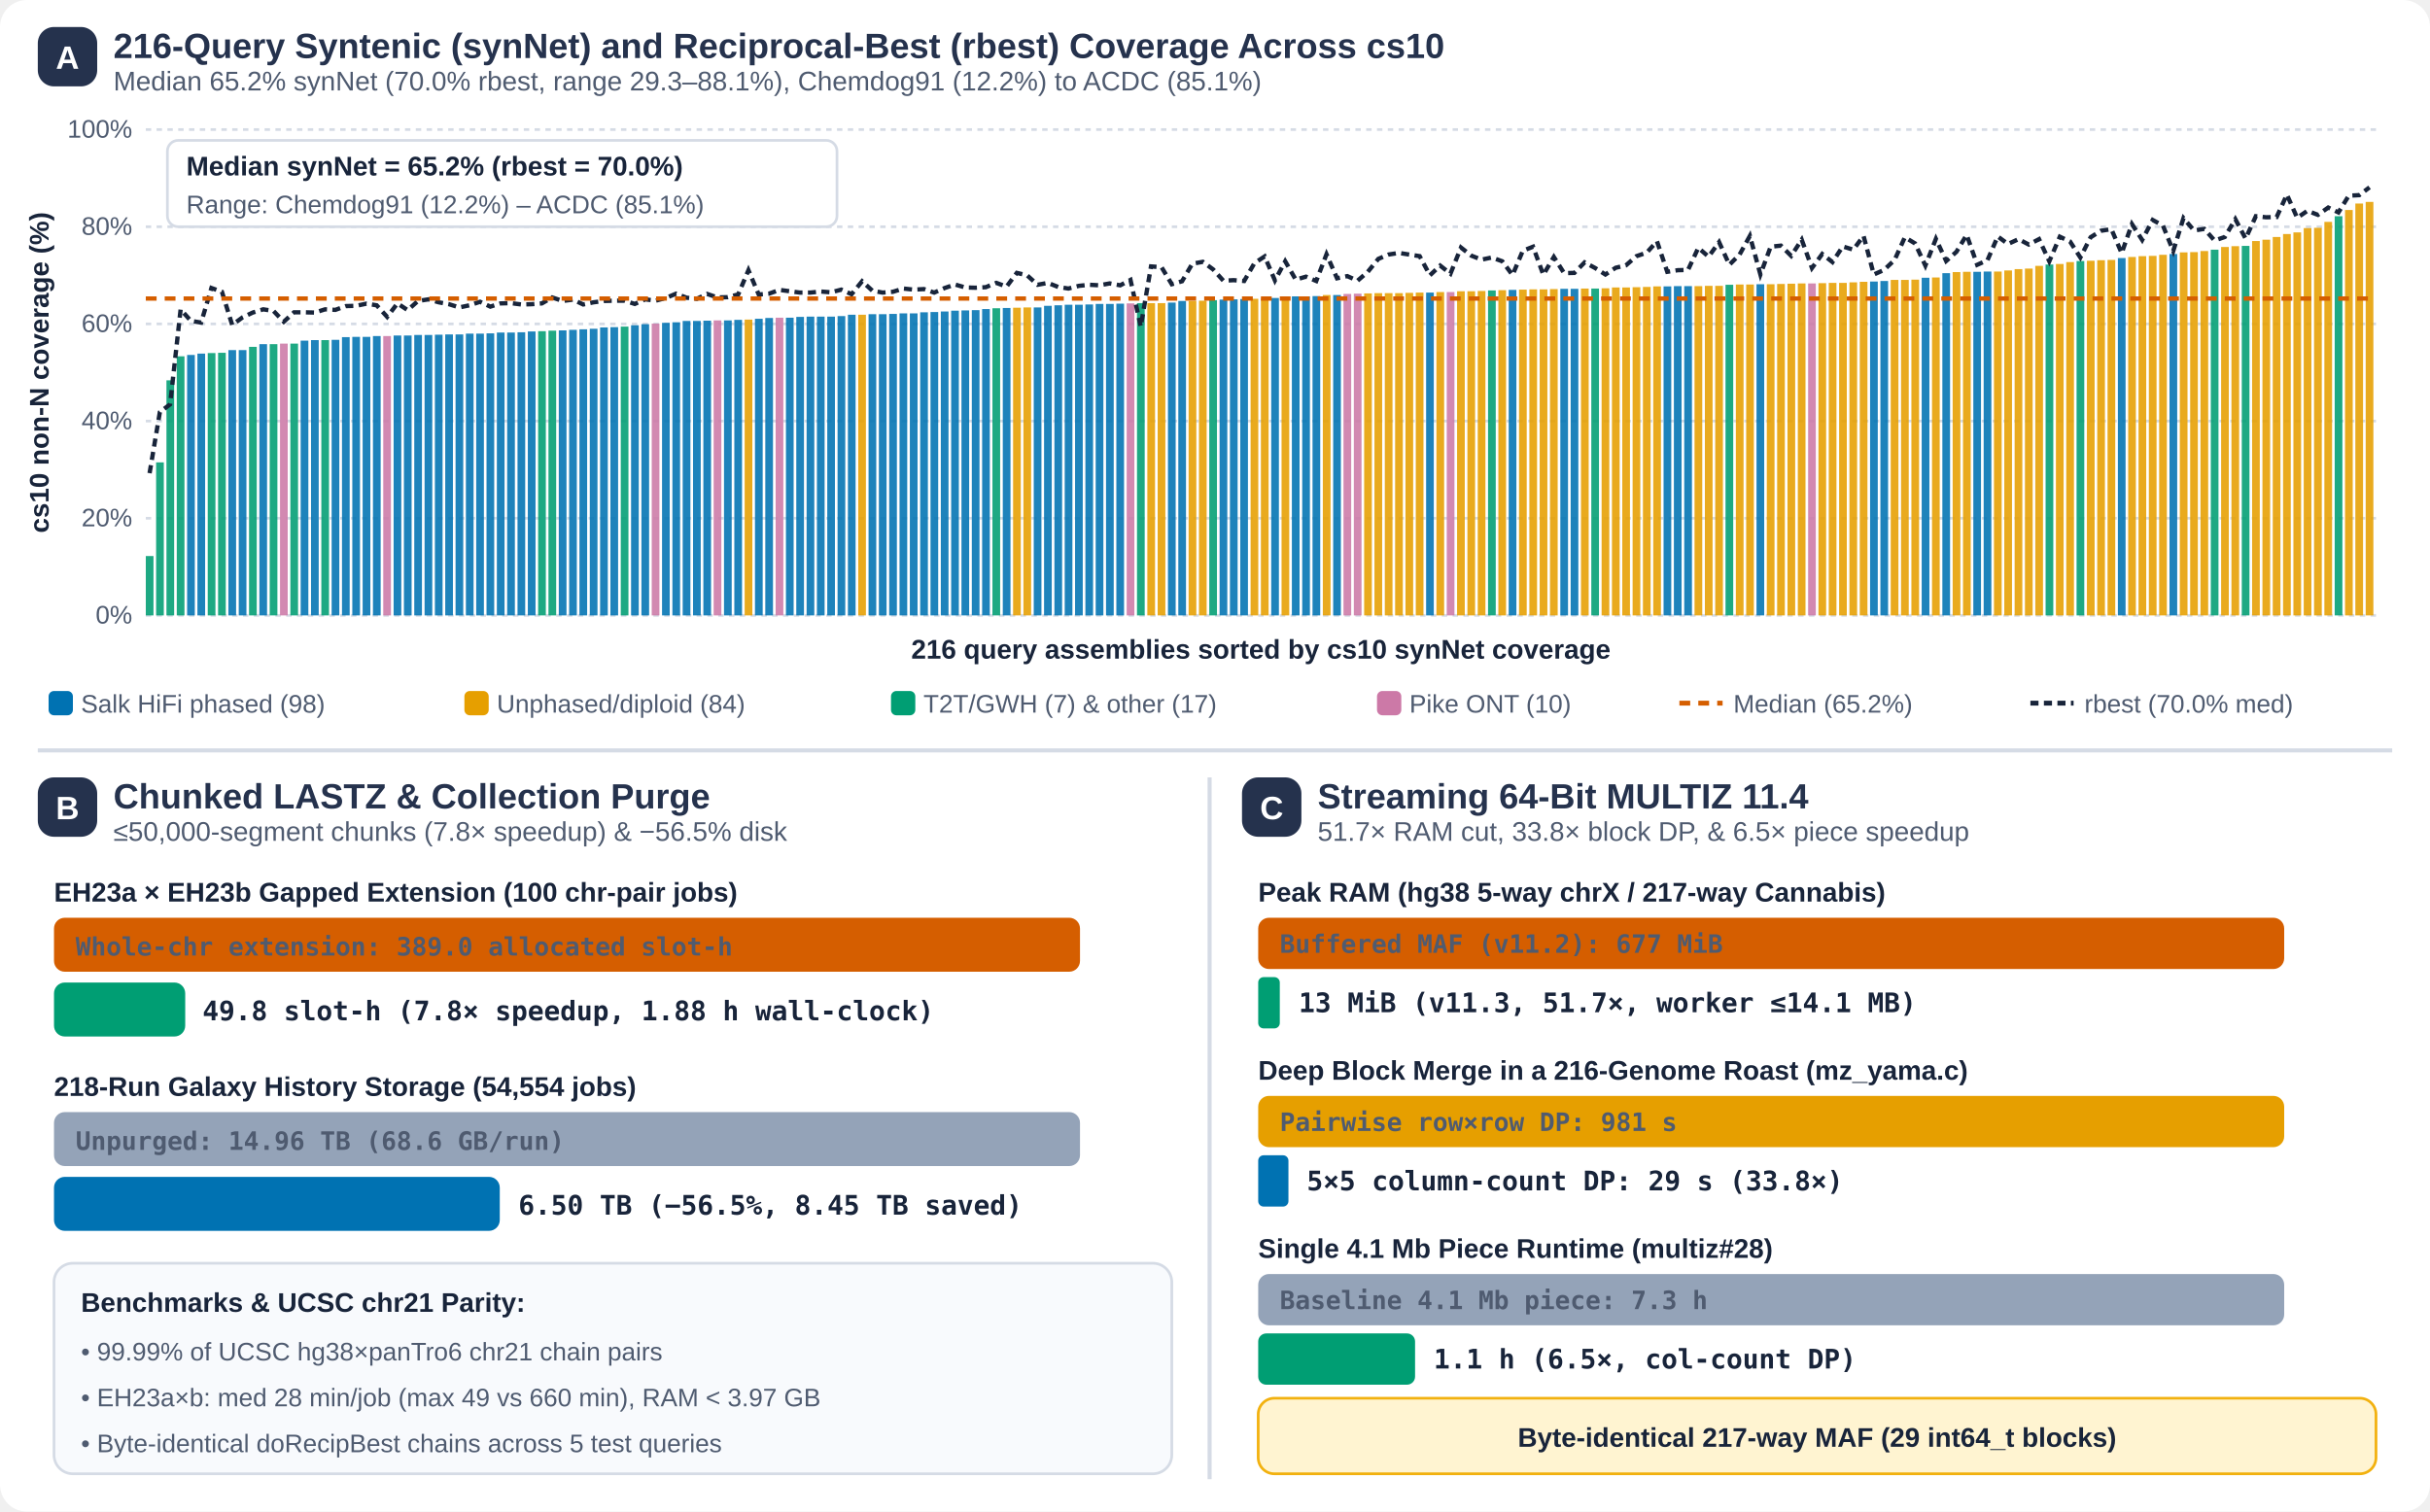
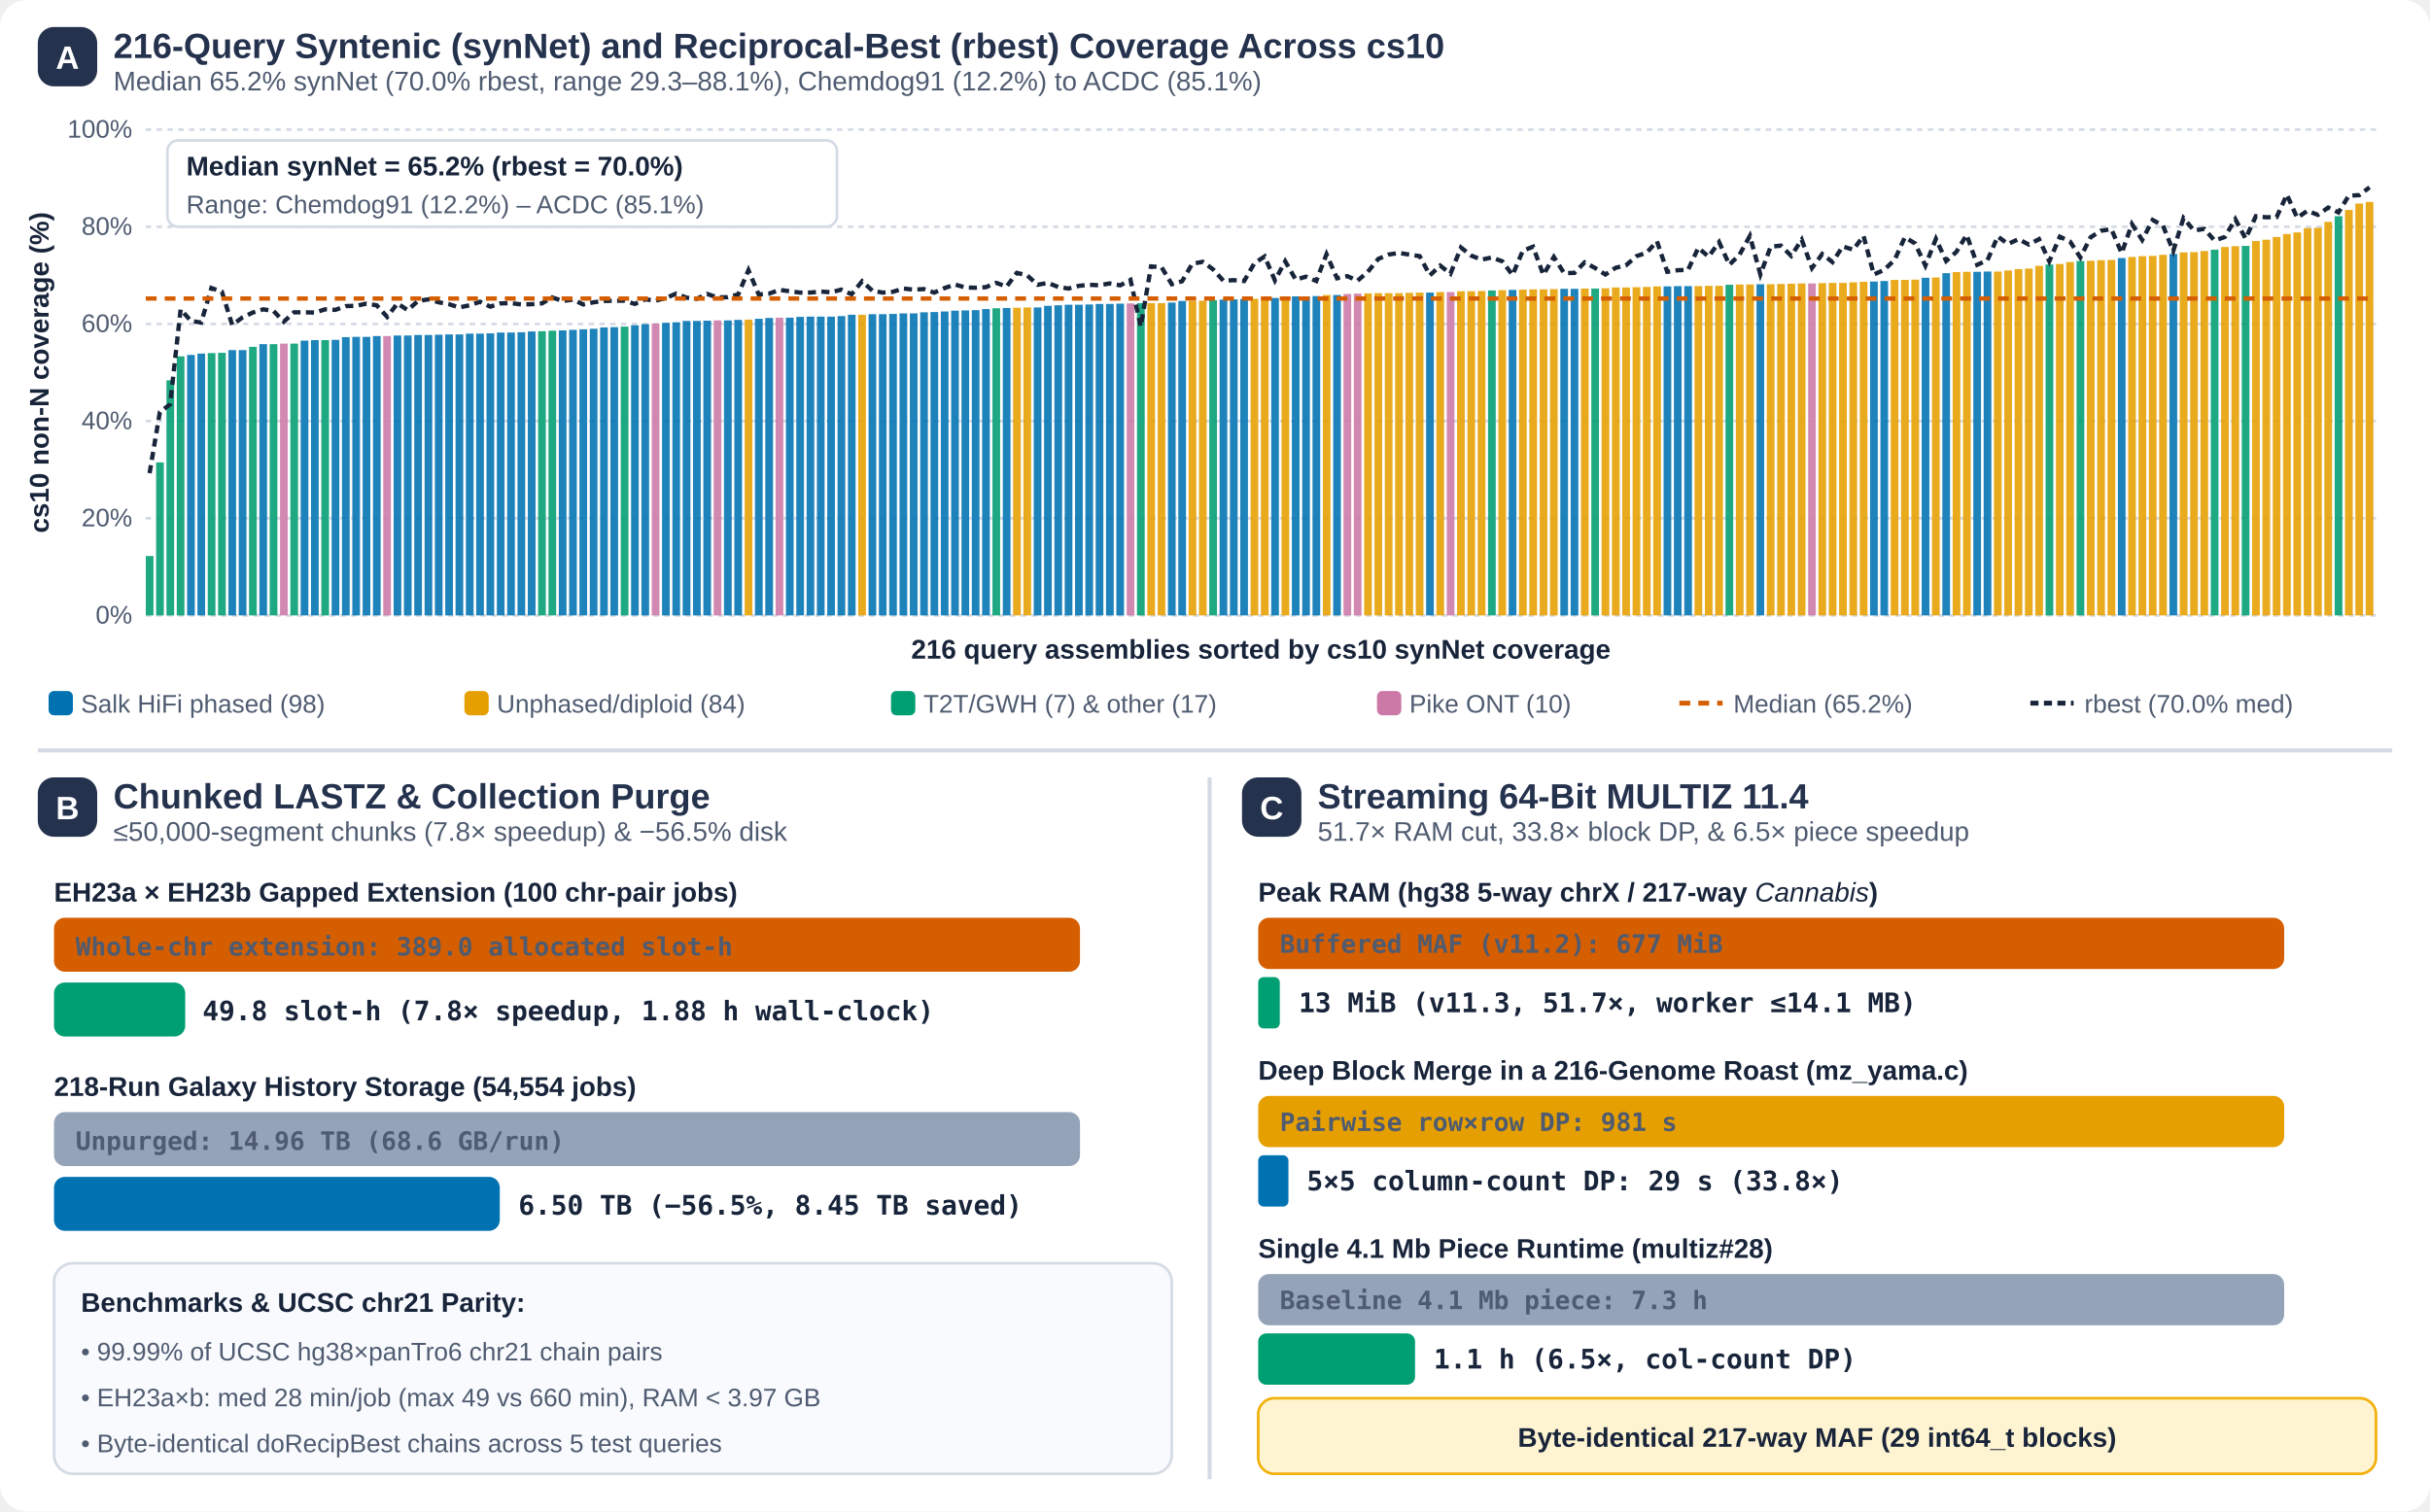
<svg xmlns="http://www.w3.org/2000/svg" viewBox="0 0 900 560" width="100%" height="100%">
  <style>
  text { font-family: "Atkinson Hyperlegible Next", "Helvetica Neue", Arial, sans-serif; fill: #18243a; }
  .mono { font-family: "Atkinson Hyperlegible Mono", "SFMono-Regular", Consolas, monospace; }
  .title { font-size: 13px; font-weight: 800; fill: #25324d; }
  .sub { font-size: 10px; fill: #4f5b70; }
  .lbl { font-size: 10px; font-weight: 600; fill: #18243a; }
  .ax { font-size: 9.4px; fill: #4f5b70; }
  .badge { font-size: 12px; font-weight: 800; fill: #ffffff; }
</style>
  <rect x="0" y="0" width="900" height="560" rx="10" fill="#ffffff" />
  <rect x="14" y="10" width="22" height="22" rx="6" fill="#25324d" />
  <text x="25" y="25.5" text-anchor="middle" class="badge">A</text>
  <text x="42" y="21.5" class="title">216-Query Syntenic (synNet) and Reciprocal-Best (rbest) Coverage Across cs10</text>
  <text x="42" y="33.5" class="sub">Median 65.2% synNet (70.0% rbest, range 29.3–88.1%), Chemdog91 (12.2%) to ACDC (85.1%)</text>
  <line x1="54" y1="228.0" x2="880" y2="228.0" stroke="#d5dbe5" stroke-dasharray="2,2" />
  <text x="49" y="231.0" text-anchor="end" class="ax">0%</text>
  <line x1="54" y1="192.0" x2="880" y2="192.0" stroke="#d5dbe5" stroke-dasharray="2,2" />
  <text x="49" y="195.0" text-anchor="end" class="ax">20%</text>
  <line x1="54" y1="156.0" x2="880" y2="156.0" stroke="#d5dbe5" stroke-dasharray="2,2" />
  <text x="49" y="159.0" text-anchor="end" class="ax">40%</text>
  <line x1="54" y1="120.0" x2="880" y2="120.0" stroke="#d5dbe5" stroke-dasharray="2,2" />
  <text x="49" y="123.0" text-anchor="end" class="ax">60%</text>
  <line x1="54" y1="84.0" x2="880" y2="84.0" stroke="#d5dbe5" stroke-dasharray="2,2" />
  <text x="49" y="87.0" text-anchor="end" class="ax">80%</text>
  <line x1="54" y1="48.0" x2="880" y2="48.0" stroke="#d5dbe5" stroke-dasharray="2,2" />
  <text x="49" y="51.0" text-anchor="end" class="ax">100%</text>
  <text x="18" y="138.0" text-anchor="middle" class="lbl" transform="rotate(-90 18 138.0)">cs10 non-N coverage (%)</text>
  <rect x="54.00" y="206.0" width="2.85" height="22.0" fill="#009E73" opacity="0.88" />
  <rect x="57.82" y="171.3" width="2.85" height="56.7" fill="#009E73" opacity="0.88" />
  <rect x="61.65" y="140.9" width="2.85" height="87.1" fill="#009E73" opacity="0.88" />
  <rect x="65.47" y="132.0" width="2.85" height="96.0" fill="#009E73" opacity="0.88" />
  <rect x="69.30" y="131.5" width="2.85" height="96.5" fill="#0072B2" opacity="0.88" />
  <rect x="73.12" y="131.0" width="2.85" height="97.0" fill="#0072B2" opacity="0.88" />
  <rect x="76.94" y="130.8" width="2.85" height="97.2" fill="#009E73" opacity="0.88" />
  <rect x="80.77" y="130.7" width="2.85" height="97.3" fill="#009E73" opacity="0.88" />
  <rect x="84.59" y="129.7" width="2.85" height="98.3" fill="#0072B2" opacity="0.88" />
  <rect x="88.42" y="129.7" width="2.85" height="98.3" fill="#0072B2" opacity="0.88" />
  <rect x="92.24" y="128.5" width="2.85" height="99.5" fill="#009E73" opacity="0.88" />
  <rect x="96.06" y="127.5" width="2.85" height="100.5" fill="#0072B2" opacity="0.88" />
  <rect x="99.89" y="127.5" width="2.85" height="100.5" fill="#009E73" opacity="0.88" />
  <rect x="103.71" y="127.3" width="2.85" height="100.7" fill="#CC79A7" opacity="0.88" />
  <rect x="107.54" y="127.3" width="2.85" height="100.7" fill="#009E73" opacity="0.88" />
  <rect x="111.36" y="126.2" width="2.85" height="101.8" fill="#0072B2" opacity="0.88" />
  <rect x="115.19" y="126.0" width="2.85" height="102.0" fill="#0072B2" opacity="0.88" />
  <rect x="119.01" y="126.0" width="2.85" height="102.0" fill="#009E73" opacity="0.88" />
  <rect x="122.83" y="125.9" width="2.85" height="102.1" fill="#0072B2" opacity="0.88" />
  <rect x="126.66" y="124.9" width="2.85" height="103.1" fill="#0072B2" opacity="0.88" />
  <rect x="130.48" y="124.8" width="2.85" height="103.2" fill="#0072B2" opacity="0.88" />
  <rect x="134.31" y="124.8" width="2.85" height="103.2" fill="#0072B2" opacity="0.88" />
  <rect x="138.13" y="124.5" width="2.85" height="103.5" fill="#0072B2" opacity="0.88" />
  <rect x="141.95" y="124.5" width="2.85" height="103.5" fill="#CC79A7" opacity="0.88" />
  <rect x="145.78" y="124.3" width="2.85" height="103.7" fill="#0072B2" opacity="0.88" />
  <rect x="149.60" y="124.3" width="2.85" height="103.7" fill="#0072B2" opacity="0.88" />
  <rect x="153.43" y="124.1" width="2.85" height="103.9" fill="#0072B2" opacity="0.88" />
  <rect x="157.25" y="124.1" width="2.85" height="103.9" fill="#0072B2" opacity="0.88" />
  <rect x="161.07" y="124.0" width="2.85" height="104.0" fill="#0072B2" opacity="0.88" />
  <rect x="164.90" y="123.9" width="2.85" height="104.1" fill="#0072B2" opacity="0.88" />
  <rect x="168.72" y="123.9" width="2.85" height="104.1" fill="#0072B2" opacity="0.88" />
  <rect x="172.55" y="123.6" width="2.85" height="104.4" fill="#0072B2" opacity="0.88" />
  <rect x="176.37" y="123.6" width="2.85" height="104.4" fill="#0072B2" opacity="0.88" />
  <rect x="180.19" y="123.5" width="2.85" height="104.5" fill="#0072B2" opacity="0.88" />
  <rect x="184.02" y="123.2" width="2.85" height="104.8" fill="#0072B2" opacity="0.88" />
  <rect x="187.84" y="123.2" width="2.85" height="104.8" fill="#0072B2" opacity="0.88" />
  <rect x="191.67" y="123.1" width="2.85" height="104.9" fill="#0072B2" opacity="0.88" />
  <rect x="195.49" y="122.8" width="2.85" height="105.2" fill="#0072B2" opacity="0.88" />
  <rect x="199.31" y="122.7" width="2.85" height="105.3" fill="#009E73" opacity="0.88" />
  <rect x="203.14" y="122.5" width="2.85" height="105.5" fill="#009E73" opacity="0.88" />
  <rect x="206.96" y="122.4" width="2.85" height="105.6" fill="#0072B2" opacity="0.88" />
  <rect x="210.79" y="122.2" width="2.85" height="105.8" fill="#0072B2" opacity="0.88" />
  <rect x="214.61" y="122.0" width="2.85" height="106.0" fill="#0072B2" opacity="0.88" />
  <rect x="218.44" y="121.8" width="2.85" height="106.2" fill="#0072B2" opacity="0.88" />
  <rect x="222.26" y="121.3" width="2.85" height="106.7" fill="#0072B2" opacity="0.88" />
  <rect x="226.08" y="121.2" width="2.85" height="106.8" fill="#0072B2" opacity="0.88" />
  <rect x="229.91" y="121.0" width="2.85" height="107.0" fill="#009E73" opacity="0.88" />
  <rect x="233.73" y="120.5" width="2.85" height="107.5" fill="#0072B2" opacity="0.88" />
  <rect x="237.56" y="120.1" width="2.85" height="107.9" fill="#0072B2" opacity="0.88" />
  <rect x="241.38" y="119.9" width="2.85" height="108.1" fill="#CC79A7" opacity="0.88" />
  <rect x="245.20" y="119.6" width="2.85" height="108.4" fill="#0072B2" opacity="0.88" />
  <rect x="249.03" y="119.4" width="2.85" height="108.6" fill="#0072B2" opacity="0.88" />
  <rect x="252.85" y="118.9" width="2.85" height="109.1" fill="#0072B2" opacity="0.88" />
  <rect x="256.68" y="118.9" width="2.85" height="109.1" fill="#0072B2" opacity="0.88" />
  <rect x="260.50" y="118.8" width="2.85" height="109.2" fill="#0072B2" opacity="0.88" />
  <rect x="264.32" y="118.7" width="2.85" height="109.3" fill="#CC79A7" opacity="0.88" />
  <rect x="268.15" y="118.7" width="2.85" height="109.3" fill="#0072B2" opacity="0.88" />
  <rect x="271.97" y="118.5" width="2.85" height="109.5" fill="#0072B2" opacity="0.88" />
  <rect x="275.80" y="118.4" width="2.85" height="109.6" fill="#E69F00" opacity="0.88" />
  <rect x="279.62" y="118.1" width="2.85" height="109.9" fill="#0072B2" opacity="0.88" />
  <rect x="283.44" y="117.8" width="2.85" height="110.2" fill="#0072B2" opacity="0.88" />
  <rect x="287.27" y="117.7" width="2.85" height="110.3" fill="#CC79A7" opacity="0.88" />
  <rect x="291.09" y="117.7" width="2.85" height="110.3" fill="#0072B2" opacity="0.88" />
  <rect x="294.92" y="117.4" width="2.85" height="110.6" fill="#0072B2" opacity="0.88" />
  <rect x="298.74" y="117.3" width="2.85" height="110.7" fill="#0072B2" opacity="0.88" />
  <rect x="302.56" y="117.3" width="2.85" height="110.7" fill="#0072B2" opacity="0.88" />
  <rect x="306.39" y="117.3" width="2.85" height="110.7" fill="#0072B2" opacity="0.88" />
  <rect x="310.21" y="117.1" width="2.85" height="110.9" fill="#0072B2" opacity="0.88" />
  <rect x="314.04" y="116.6" width="2.85" height="111.4" fill="#0072B2" opacity="0.88" />
  <rect x="317.86" y="116.6" width="2.85" height="111.4" fill="#E69F00" opacity="0.88" />
  <rect x="321.69" y="116.4" width="2.85" height="111.6" fill="#0072B2" opacity="0.88" />
  <rect x="325.51" y="116.4" width="2.85" height="111.6" fill="#0072B2" opacity="0.88" />
  <rect x="329.33" y="116.3" width="2.85" height="111.7" fill="#0072B2" opacity="0.88" />
  <rect x="333.16" y="116.1" width="2.85" height="111.9" fill="#0072B2" opacity="0.88" />
  <rect x="336.98" y="116.1" width="2.85" height="111.9" fill="#0072B2" opacity="0.88" />
  <rect x="340.81" y="115.7" width="2.85" height="112.3" fill="#0072B2" opacity="0.88" />
  <rect x="344.63" y="115.6" width="2.85" height="112.4" fill="#0072B2" opacity="0.88" />
  <rect x="348.45" y="115.4" width="2.85" height="112.6" fill="#0072B2" opacity="0.88" />
  <rect x="352.28" y="115.1" width="2.85" height="112.9" fill="#0072B2" opacity="0.88" />
  <rect x="356.10" y="115.0" width="2.85" height="113.0" fill="#0072B2" opacity="0.88" />
  <rect x="359.93" y="114.9" width="2.85" height="113.1" fill="#0072B2" opacity="0.88" />
  <rect x="363.75" y="114.5" width="2.85" height="113.5" fill="#0072B2" opacity="0.88" />
  <rect x="367.57" y="114.2" width="2.85" height="113.8" fill="#009E73" opacity="0.88" />
  <rect x="371.40" y="114.1" width="2.85" height="113.9" fill="#0072B2" opacity="0.88" />
  <rect x="375.22" y="114.0" width="2.85" height="114.0" fill="#E69F00" opacity="0.88" />
  <rect x="379.05" y="113.9" width="2.85" height="114.1" fill="#E69F00" opacity="0.88" />
  <rect x="382.87" y="113.9" width="2.85" height="114.1" fill="#0072B2" opacity="0.88" />
  <rect x="386.69" y="113.3" width="2.85" height="114.7" fill="#0072B2" opacity="0.88" />
  <rect x="390.52" y="113.1" width="2.85" height="114.9" fill="#0072B2" opacity="0.88" />
  <rect x="394.34" y="112.9" width="2.85" height="115.1" fill="#0072B2" opacity="0.88" />
  <rect x="398.17" y="112.9" width="2.85" height="115.1" fill="#0072B2" opacity="0.88" />
  <rect x="401.99" y="112.8" width="2.85" height="115.2" fill="#0072B2" opacity="0.88" />
  <rect x="405.81" y="112.6" width="2.85" height="115.4" fill="#0072B2" opacity="0.88" />
  <rect x="409.64" y="112.6" width="2.85" height="115.4" fill="#0072B2" opacity="0.88" />
  <rect x="413.46" y="112.5" width="2.85" height="115.5" fill="#0072B2" opacity="0.88" />
  <rect x="417.29" y="112.4" width="2.85" height="115.6" fill="#CC79A7" opacity="0.88" />
  <rect x="421.11" y="112.3" width="2.85" height="115.7" fill="#009E73" opacity="0.88" />
  <rect x="424.94" y="112.3" width="2.85" height="115.7" fill="#E69F00" opacity="0.88" />
  <rect x="428.76" y="112.3" width="2.85" height="115.7" fill="#E69F00" opacity="0.88" />
  <rect x="432.58" y="112.1" width="2.85" height="115.9" fill="#0072B2" opacity="0.88" />
  <rect x="436.41" y="111.5" width="2.85" height="116.5" fill="#0072B2" opacity="0.88" />
  <rect x="440.23" y="111.5" width="2.85" height="116.5" fill="#E69F00" opacity="0.88" />
  <rect x="444.06" y="111.4" width="2.85" height="116.6" fill="#E69F00" opacity="0.88" />
  <rect x="447.88" y="111.2" width="2.85" height="116.8" fill="#009E73" opacity="0.88" />
  <rect x="451.70" y="111.0" width="2.85" height="117.0" fill="#0072B2" opacity="0.88" />
  <rect x="455.53" y="110.9" width="2.85" height="117.1" fill="#0072B2" opacity="0.88" />
  <rect x="459.35" y="110.8" width="2.85" height="117.2" fill="#0072B2" opacity="0.88" />
  <rect x="463.18" y="110.7" width="2.85" height="117.3" fill="#E69F00" opacity="0.88" />
  <rect x="467.00" y="110.6" width="2.85" height="117.4" fill="#E69F00" opacity="0.88" />
  <rect x="470.82" y="110.4" width="2.85" height="117.6" fill="#0072B2" opacity="0.88" />
  <rect x="474.65" y="110.0" width="2.85" height="118.0" fill="#E69F00" opacity="0.88" />
  <rect x="478.47" y="109.8" width="2.85" height="118.2" fill="#0072B2" opacity="0.88" />
  <rect x="482.30" y="109.8" width="2.85" height="118.2" fill="#0072B2" opacity="0.88" />
  <rect x="486.12" y="109.7" width="2.85" height="118.3" fill="#0072B2" opacity="0.88" />
  <rect x="489.94" y="109.3" width="2.85" height="118.7" fill="#E69F00" opacity="0.88" />
  <rect x="493.77" y="109.3" width="2.85" height="118.7" fill="#0072B2" opacity="0.88" />
  <rect x="497.59" y="108.9" width="2.85" height="119.1" fill="#CC79A7" opacity="0.88" />
  <rect x="501.42" y="108.8" width="2.85" height="119.2" fill="#CC79A7" opacity="0.88" />
  <rect x="505.24" y="108.7" width="2.85" height="119.3" fill="#E69F00" opacity="0.88" />
  <rect x="509.06" y="108.6" width="2.85" height="119.4" fill="#E69F00" opacity="0.88" />
  <rect x="512.89" y="108.6" width="2.85" height="119.4" fill="#E69F00" opacity="0.88" />
  <rect x="516.71" y="108.6" width="2.85" height="119.4" fill="#E69F00" opacity="0.88" />
  <rect x="520.54" y="108.5" width="2.85" height="119.5" fill="#E69F00" opacity="0.88" />
  <rect x="524.36" y="108.4" width="2.85" height="119.6" fill="#E69F00" opacity="0.88" />
  <rect x="528.19" y="108.4" width="2.85" height="119.6" fill="#0072B2" opacity="0.88" />
  <rect x="532.01" y="108.2" width="2.85" height="119.8" fill="#E69F00" opacity="0.88" />
  <rect x="535.83" y="108.2" width="2.85" height="119.8" fill="#CC79A7" opacity="0.88" />
  <rect x="539.66" y="107.9" width="2.85" height="120.1" fill="#E69F00" opacity="0.88" />
  <rect x="543.48" y="107.9" width="2.85" height="120.1" fill="#E69F00" opacity="0.88" />
  <rect x="547.31" y="107.8" width="2.85" height="120.2" fill="#E69F00" opacity="0.88" />
  <rect x="551.13" y="107.6" width="2.85" height="120.4" fill="#009E73" opacity="0.88" />
  <rect x="554.95" y="107.5" width="2.85" height="120.5" fill="#E69F00" opacity="0.88" />
  <rect x="558.78" y="107.4" width="2.85" height="120.6" fill="#0072B2" opacity="0.88" />
  <rect x="562.60" y="107.3" width="2.85" height="120.7" fill="#E69F00" opacity="0.88" />
  <rect x="566.43" y="107.2" width="2.85" height="120.8" fill="#E69F00" opacity="0.88" />
  <rect x="570.25" y="107.2" width="2.85" height="120.8" fill="#E69F00" opacity="0.88" />
  <rect x="574.07" y="107.1" width="2.85" height="120.9" fill="#E69F00" opacity="0.88" />
  <rect x="577.90" y="107.0" width="2.85" height="121.0" fill="#0072B2" opacity="0.88" />
  <rect x="581.72" y="107.0" width="2.85" height="121.0" fill="#0072B2" opacity="0.88" />
  <rect x="585.55" y="106.9" width="2.85" height="121.1" fill="#E69F00" opacity="0.88" />
  <rect x="589.37" y="106.9" width="2.85" height="121.1" fill="#009E73" opacity="0.88" />
  <rect x="593.19" y="106.8" width="2.85" height="121.2" fill="#E69F00" opacity="0.88" />
  <rect x="597.02" y="106.5" width="2.85" height="121.5" fill="#E69F00" opacity="0.88" />
  <rect x="600.84" y="106.5" width="2.85" height="121.5" fill="#E69F00" opacity="0.88" />
  <rect x="604.67" y="106.4" width="2.85" height="121.6" fill="#E69F00" opacity="0.88" />
  <rect x="608.49" y="106.3" width="2.85" height="121.7" fill="#E69F00" opacity="0.88" />
  <rect x="612.31" y="106.1" width="2.85" height="121.9" fill="#E69F00" opacity="0.88" />
  <rect x="616.14" y="106.1" width="2.85" height="121.9" fill="#0072B2" opacity="0.88" />
  <rect x="619.96" y="106.0" width="2.85" height="122.0" fill="#0072B2" opacity="0.88" />
  <rect x="623.79" y="106.0" width="2.85" height="122.0" fill="#0072B2" opacity="0.88" />
  <rect x="627.61" y="106.0" width="2.85" height="122.0" fill="#E69F00" opacity="0.88" />
  <rect x="631.44" y="105.9" width="2.85" height="122.1" fill="#E69F00" opacity="0.88" />
  <rect x="635.26" y="105.9" width="2.85" height="122.1" fill="#E69F00" opacity="0.88" />
  <rect x="639.08" y="105.5" width="2.85" height="122.5" fill="#009E73" opacity="0.88" />
  <rect x="642.91" y="105.4" width="2.85" height="122.6" fill="#E69F00" opacity="0.88" />
  <rect x="646.73" y="105.4" width="2.85" height="122.6" fill="#E69F00" opacity="0.88" />
  <rect x="650.56" y="105.3" width="2.85" height="122.7" fill="#0072B2" opacity="0.88" />
  <rect x="654.38" y="105.3" width="2.85" height="122.7" fill="#E69F00" opacity="0.88" />
  <rect x="658.20" y="105.2" width="2.85" height="122.8" fill="#E69F00" opacity="0.88" />
  <rect x="662.03" y="105.1" width="2.85" height="122.9" fill="#E69F00" opacity="0.88" />
  <rect x="665.85" y="105.0" width="2.85" height="123.0" fill="#E69F00" opacity="0.88" />
  <rect x="669.68" y="105.0" width="2.85" height="123.0" fill="#CC79A7" opacity="0.88" />
  <rect x="673.50" y="104.9" width="2.85" height="123.1" fill="#E69F00" opacity="0.88" />
  <rect x="677.32" y="104.8" width="2.85" height="123.2" fill="#E69F00" opacity="0.88" />
  <rect x="681.15" y="104.8" width="2.85" height="123.2" fill="#E69F00" opacity="0.88" />
  <rect x="684.97" y="104.6" width="2.85" height="123.4" fill="#E69F00" opacity="0.88" />
  <rect x="688.80" y="104.4" width="2.85" height="123.6" fill="#E69F00" opacity="0.88" />
  <rect x="692.62" y="104.3" width="2.85" height="123.7" fill="#0072B2" opacity="0.88" />
  <rect x="696.44" y="104.1" width="2.85" height="123.9" fill="#0072B2" opacity="0.88" />
  <rect x="700.27" y="103.7" width="2.85" height="124.3" fill="#E69F00" opacity="0.88" />
  <rect x="704.09" y="103.7" width="2.85" height="124.3" fill="#E69F00" opacity="0.88" />
  <rect x="707.92" y="103.6" width="2.85" height="124.4" fill="#E69F00" opacity="0.88" />
  <rect x="711.74" y="102.9" width="2.85" height="125.1" fill="#0072B2" opacity="0.88" />
  <rect x="715.56" y="102.8" width="2.85" height="125.2" fill="#E69F00" opacity="0.88" />
  <rect x="719.39" y="101.2" width="2.85" height="126.8" fill="#0072B2" opacity="0.88" />
  <rect x="723.21" y="100.8" width="2.85" height="127.2" fill="#E69F00" opacity="0.88" />
  <rect x="727.04" y="100.7" width="2.85" height="127.3" fill="#E69F00" opacity="0.88" />
  <rect x="730.86" y="100.7" width="2.85" height="127.3" fill="#0072B2" opacity="0.88" />
  <rect x="734.69" y="100.6" width="2.85" height="127.4" fill="#0072B2" opacity="0.88" />
  <rect x="738.51" y="100.6" width="2.85" height="127.4" fill="#E69F00" opacity="0.88" />
  <rect x="742.33" y="100.2" width="2.85" height="127.8" fill="#E69F00" opacity="0.88" />
  <rect x="746.16" y="99.7" width="2.85" height="128.3" fill="#E69F00" opacity="0.88" />
  <rect x="749.98" y="99.5" width="2.85" height="128.5" fill="#E69F00" opacity="0.88" />
  <rect x="753.81" y="98.5" width="2.85" height="129.5" fill="#E69F00" opacity="0.88" />
  <rect x="757.63" y="98.0" width="2.85" height="130.0" fill="#009E73" opacity="0.88" />
  <rect x="761.45" y="97.8" width="2.85" height="130.2" fill="#E69F00" opacity="0.88" />
  <rect x="765.28" y="97.1" width="2.85" height="130.9" fill="#E69F00" opacity="0.88" />
  <rect x="769.10" y="96.7" width="2.85" height="131.3" fill="#009E73" opacity="0.88" />
  <rect x="772.93" y="96.6" width="2.85" height="131.4" fill="#E69F00" opacity="0.88" />
  <rect x="776.75" y="96.4" width="2.85" height="131.6" fill="#E69F00" opacity="0.88" />
  <rect x="780.57" y="96.3" width="2.85" height="131.7" fill="#E69F00" opacity="0.88" />
  <rect x="784.40" y="95.6" width="2.85" height="132.4" fill="#0072B2" opacity="0.88" />
  <rect x="788.22" y="95.2" width="2.85" height="132.8" fill="#E69F00" opacity="0.88" />
  <rect x="792.05" y="94.9" width="2.85" height="133.1" fill="#E69F00" opacity="0.88" />
  <rect x="795.87" y="94.8" width="2.85" height="133.2" fill="#E69F00" opacity="0.88" />
  <rect x="799.69" y="94.4" width="2.85" height="133.6" fill="#E69F00" opacity="0.88" />
  <rect x="803.52" y="94.1" width="2.85" height="133.9" fill="#0072B2" opacity="0.88" />
  <rect x="807.34" y="93.5" width="2.85" height="134.5" fill="#E69F00" opacity="0.88" />
  <rect x="811.17" y="93.4" width="2.85" height="134.6" fill="#E69F00" opacity="0.88" />
  <rect x="814.99" y="93.0" width="2.85" height="135.0" fill="#E69F00" opacity="0.88" />
  <rect x="818.81" y="92.5" width="2.85" height="135.5" fill="#009E73" opacity="0.88" />
  <rect x="822.64" y="91.5" width="2.85" height="136.5" fill="#E69F00" opacity="0.88" />
  <rect x="826.46" y="91.2" width="2.85" height="136.8" fill="#E69F00" opacity="0.88" />
  <rect x="830.29" y="91.1" width="2.85" height="136.9" fill="#009E73" opacity="0.88" />
  <rect x="834.11" y="89.3" width="2.85" height="138.7" fill="#E69F00" opacity="0.88" />
  <rect x="837.94" y="88.8" width="2.85" height="139.2" fill="#E69F00" opacity="0.88" />
  <rect x="841.76" y="87.8" width="2.85" height="140.2" fill="#E69F00" opacity="0.88" />
  <rect x="845.58" y="86.7" width="2.85" height="141.3" fill="#E69F00" opacity="0.88" />
  <rect x="849.41" y="86.1" width="2.85" height="141.9" fill="#E69F00" opacity="0.88" />
  <rect x="853.23" y="84.5" width="2.85" height="143.5" fill="#E69F00" opacity="0.88" />
  <rect x="857.06" y="84.4" width="2.85" height="143.6" fill="#E69F00" opacity="0.88" />
  <rect x="860.88" y="82.2" width="2.85" height="145.8" fill="#E69F00" opacity="0.88" />
  <rect x="864.70" y="80.1" width="2.85" height="147.9" fill="#009E73" opacity="0.88" />
  <rect x="868.53" y="77.8" width="2.85" height="150.2" fill="#E69F00" opacity="0.88" />
  <rect x="872.35" y="75.4" width="2.85" height="152.6" fill="#E69F00" opacity="0.88" />
  <rect x="876.18" y="74.8" width="2.85" height="153.2" fill="#E69F00" opacity="0.88" />
  <polyline fill="none" stroke="#18243a" stroke-width="1.6" stroke-dasharray="3,2" points="55.4,175.3 59.2,152.7 63.0,149.8 66.9,114.6 70.7,118.9 74.5,119.5 78.3,106.7 82.2,108.1 86.0,120.4 89.8,117.6 93.6,115.8 97.5,114.6 101.3,115.2 105.1,119.2 108.9,115.7 112.8,115.7 116.6,115.8 120.4,114.6 124.2,114.8 128.1,113.4 131.9,113.3 135.7,112.5 139.5,113.1 143.4,117.4 147.2,112.4 151.0,114.9 154.8,111.5 158.7,110.9 162.5,112.0 166.3,112.7 170.1,113.9 173.9,113.1 177.8,111.8 181.6,113.6 185.4,112.4 189.2,112.3 193.1,112.8 196.9,112.7 200.7,112.4 204.5,110.2 208.4,111.5 212.2,111.0 216.0,112.8 219.8,112.0 223.7,111.5 227.5,111.4 231.3,111.4 235.1,112.6 239.0,110.9 242.8,111.4 246.6,110.4 250.4,108.8 254.3,110.3 258.1,110.7 261.9,108.9 265.7,110.2 269.5,110.1 273.4,109.1 277.2,100.1 281.0,109.1 284.8,108.8 288.7,107.4 292.5,107.9 296.3,108.4 300.1,108.4 304.0,108.0 307.8,108.3 311.6,107.3 315.4,109.0 319.3,104.2 323.1,107.7 326.9,108.4 330.7,108.1 334.6,106.9 338.4,107.3 342.2,107.1 346.0,108.4 349.9,106.7 353.7,105.4 357.5,106.5 361.3,106.6 365.1,106.4 369.0,104.8 372.8,106.2 376.6,101.1 380.4,102.0 384.3,105.5 388.1,104.8 391.9,106.3 395.7,106.9 399.6,105.9 403.4,105.5 407.2,105.7 411.0,105.0 414.9,105.7 418.7,103.7 422.5,121.0 426.3,98.7 430.2,99.0 434.0,105.3 437.8,104.2 441.6,97.7 445.5,97.0 449.3,99.8 453.1,104.0 456.9,103.8 460.8,104.1 464.6,97.5 468.4,95.0 472.2,103.9 476.0,96.8 479.9,103.6 483.7,102.5 487.5,104.1 491.3,94.2 495.2,103.1 499.0,102.3 502.8,104.0 506.6,100.7 510.5,95.9 514.3,94.3 518.1,93.7 521.9,94.3 525.8,94.9 529.6,102.0 533.4,98.4 537.2,101.4 541.1,91.7 544.9,94.7 548.7,96.2 552.5,95.4 556.4,96.8 560.2,101.9 564.0,92.9 567.8,91.4 571.6,101.8 575.5,95.2 579.3,101.2 583.1,101.1 586.9,97.2 590.8,99.3 594.6,101.7 598.4,99.2 602.2,98.3 606.1,94.9 609.9,93.6 613.7,89.4 617.5,100.7 621.4,100.1 625.2,100.0 629.0,91.8 632.8,95.1 636.7,89.7 640.5,98.1 644.3,94.3 648.1,87.4 652.0,101.7 655.8,91.4 659.6,91.0 663.4,94.8 667.3,88.8 671.1,99.3 674.9,94.1 678.7,97.1 682.5,91.3 686.4,92.5 690.2,87.4 694.0,101.7 697.8,100.0 701.7,96.3 705.5,87.9 709.3,90.2 713.1,98.4 717.0,88.5 720.8,96.7 724.6,93.3 728.4,87.0 732.3,98.1 736.1,96.4 739.9,87.6 743.7,90.4 747.6,88.6 751.4,90.6 755.2,88.6 759.0,96.8 762.9,87.7 766.7,89.5 770.5,95.4 774.3,87.9 778.1,85.5 782.0,84.9 785.8,93.8 789.6,83.0 793.4,88.9 797.3,81.5 801.1,83.6 804.9,93.0 808.7,80.8 812.6,85.4 816.4,84.8 820.2,89.1 824.0,87.8 827.9,81.2 831.7,88.4 835.5,80.1 839.3,80.5 843.2,80.4 847.0,72.1 850.8,80.7 854.6,78.1 858.5,79.6 862.3,76.9 866.1,78.7 869.9,72.5 873.8,72.3 877.6,69.4" />
  <line x1="54" y1="110.6" x2="880" y2="110.6" stroke="#D55E00" stroke-width="1.6" stroke-dasharray="4,3" />
  <rect x="62" y="52" width="248" height="32" rx="4" fill="#ffffff" stroke="#d5dbe5" />
  <text x="69" y="65" class="lbl" fill="#D55E00">Median synNet = 65.2% (rbest = 70.0%)</text>
  <text x="69" y="79" class="ax">Range: Chemdog91 (12.2%) – ACDC (85.1%)</text>
  <text x="467.0" y="244" text-anchor="middle" class="lbl">216 query assemblies sorted by cs10 synNet coverage</text>
  <rect x="18" y="256" width="9" height="9" rx="2" fill="#0072B2" />
  <text x="30" y="264" class="ax">Salk HiFi phased (98)</text>
  <rect x="172" y="256" width="9" height="9" rx="2" fill="#E69F00" />
  <text x="184" y="264" class="ax">Unphased/diploid (84)</text>
  <rect x="330" y="256" width="9" height="9" rx="2" fill="#009E73" />
  <text x="342" y="264" class="ax">T2T/GWH (7) &amp; other (17)</text>
  <rect x="510" y="256" width="9" height="9" rx="2" fill="#CC79A7" />
  <text x="522" y="264" class="ax">Pike ONT (10)</text>
  <line x1="622" y1="260.5" x2="638" y2="260.5" stroke="#D55E00" stroke-width="1.8" stroke-dasharray="4,3" />
  <text x="642" y="264" class="ax">Median (65.2%)</text>
  <line x1="752" y1="260.5" x2="768" y2="260.5" stroke="#18243a" stroke-width="1.8" stroke-dasharray="3,2" />
  <text x="772" y="264" class="ax">rbest (70.0% med)</text>
  <line x1="14" y1="278" x2="886" y2="278" stroke="#d5dbe5" stroke-width="1.5" />
  <rect x="14" y="288" width="22" height="22" rx="6" fill="#25324d" />
  <text x="25" y="303.5" text-anchor="middle" class="badge">B</text>
  <text x="42" y="299.5" class="title">Chunked LASTZ &amp; Collection Purge</text>
  <text x="42" y="311.5" class="sub">≤50,000-segment chunks (7.8× speedup) &amp; −56.5% disk</text>
  <text x="20" y="334" class="lbl">EH23a × EH23b Gapped Extension (100 chr-pair jobs)</text>
  <rect x="20" y="340" width="380" height="20" rx="4" fill="#D55E00" />
  <text x="28" y="354" class="ax mono" fill="#ffffff" font-weight="700">Whole-chr extension: 389.0 allocated slot-h</text>
  <rect x="20" y="364" width="48.6" height="20" rx="4" fill="#009E73" />
  <text x="75" y="378" class="lbl mono" fill="#009E73">49.8 slot-h (7.8× speedup, 1.88 h wall-clock)</text>
  <text x="20" y="406" class="lbl">218-Run Galaxy History Storage (54,554 jobs)</text>
  <rect x="20" y="412" width="380" height="20" rx="4" fill="#94a3b8" />
  <text x="28" y="426" class="ax mono" fill="#ffffff" font-weight="700">Unpurged: 14.96 TB (68.6 GB/run)</text>
  <rect x="20" y="436" width="165.1" height="20" rx="4" fill="#0072B2" />
  <text x="192" y="450" class="lbl mono" fill="#0072B2">6.50 TB (−56.5%, 8.45 TB saved)</text>
  <rect x="20" y="468" width="414" height="78" rx="7" fill="#f8fafd" stroke="#d5dbe5" />
  <text x="30" y="486" class="lbl">Benchmarks &amp; UCSC chr21 Parity:</text>
  <text x="30" y="504" class="ax">• 99.99% of UCSC hg38×panTro6 chr21 chain pairs</text>
  <text x="30" y="521" class="ax">• EH23a×b: med 28 min/job (max 49 vs 660 min), RAM &lt; 3.97 GB</text>
  <text x="30" y="538" class="ax">• Byte-identical doRecipBest chains across 5 test queries</text>
  <line x1="448" y1="288" x2="448" y2="548" stroke="#d5dbe5" stroke-width="1.5" />
  <rect x="460" y="288" width="22" height="22" rx="6" fill="#25324d" />
  <text x="471" y="303.5" text-anchor="middle" class="badge">C</text>
  <text x="488" y="299.5" class="title">Streaming 64-Bit MULTIZ 11.4</text>
  <text x="488" y="311.5" class="sub">51.7× RAM cut, 33.8× block DP, &amp; 6.5× piece speedup</text>
-   <text x="466" y="334" class="lbl">Peak RAM (hg38 5-way chrX / 217-way Cannabis)</text>
+   <text x="466" y="334" class="lbl">Peak RAM (hg38 5-way chrX / 217-way <tspan font-style="italic" font-weight="400">Cannabis</tspan>)</text>
  <rect x="466" y="340" width="380" height="19" rx="4" fill="#D55E00" />
  <text x="474" y="353" class="ax mono" fill="#ffffff" font-weight="700">Buffered MAF (v11.2): 677 MiB</text>
  <rect x="466" y="362" width="8.0" height="19" rx="2" fill="#009E73" />
  <text x="481" y="375" class="lbl mono" fill="#009E73">13 MiB (v11.3, 51.7×, worker ≤14.1 MB)</text>
  <text x="466" y="400" class="lbl">Deep Block Merge in a 216-Genome Roast (mz_yama.c)</text>
  <rect x="466" y="406" width="380" height="19" rx="4" fill="#E69F00" />
  <text x="474" y="419" class="ax mono" fill="#ffffff" font-weight="700">Pairwise row×row DP: 981 s</text>
  <rect x="466" y="428" width="11.2" height="19" rx="2" fill="#0072B2" />
  <text x="484" y="441" class="lbl mono" fill="#0072B2">5×5 column-count DP: 29 s (33.8×)</text>
  <text x="466" y="466" class="lbl">Single 4.1 Mb Piece Runtime (multiz#28)</text>
  <rect x="466" y="472" width="380" height="19" rx="4" fill="#94a3b8" />
  <text x="474" y="485" class="ax mono" fill="#ffffff" font-weight="700">Baseline 4.1 Mb piece: 7.3 h</text>
  <rect x="466" y="494" width="58.1" height="19" rx="3" fill="#009E73" />
  <text x="531" y="507" class="lbl mono" fill="#009E73">1.1 h (6.5×, col-count DP)</text>
  <rect x="466" y="518" width="414" height="28" rx="6" fill="#fff4d1" stroke="#f2b10f" />
  <text x="673" y="536" text-anchor="middle" class="lbl">Byte-identical 217-way MAF (29 int64_t blocks)</text>
</svg>
